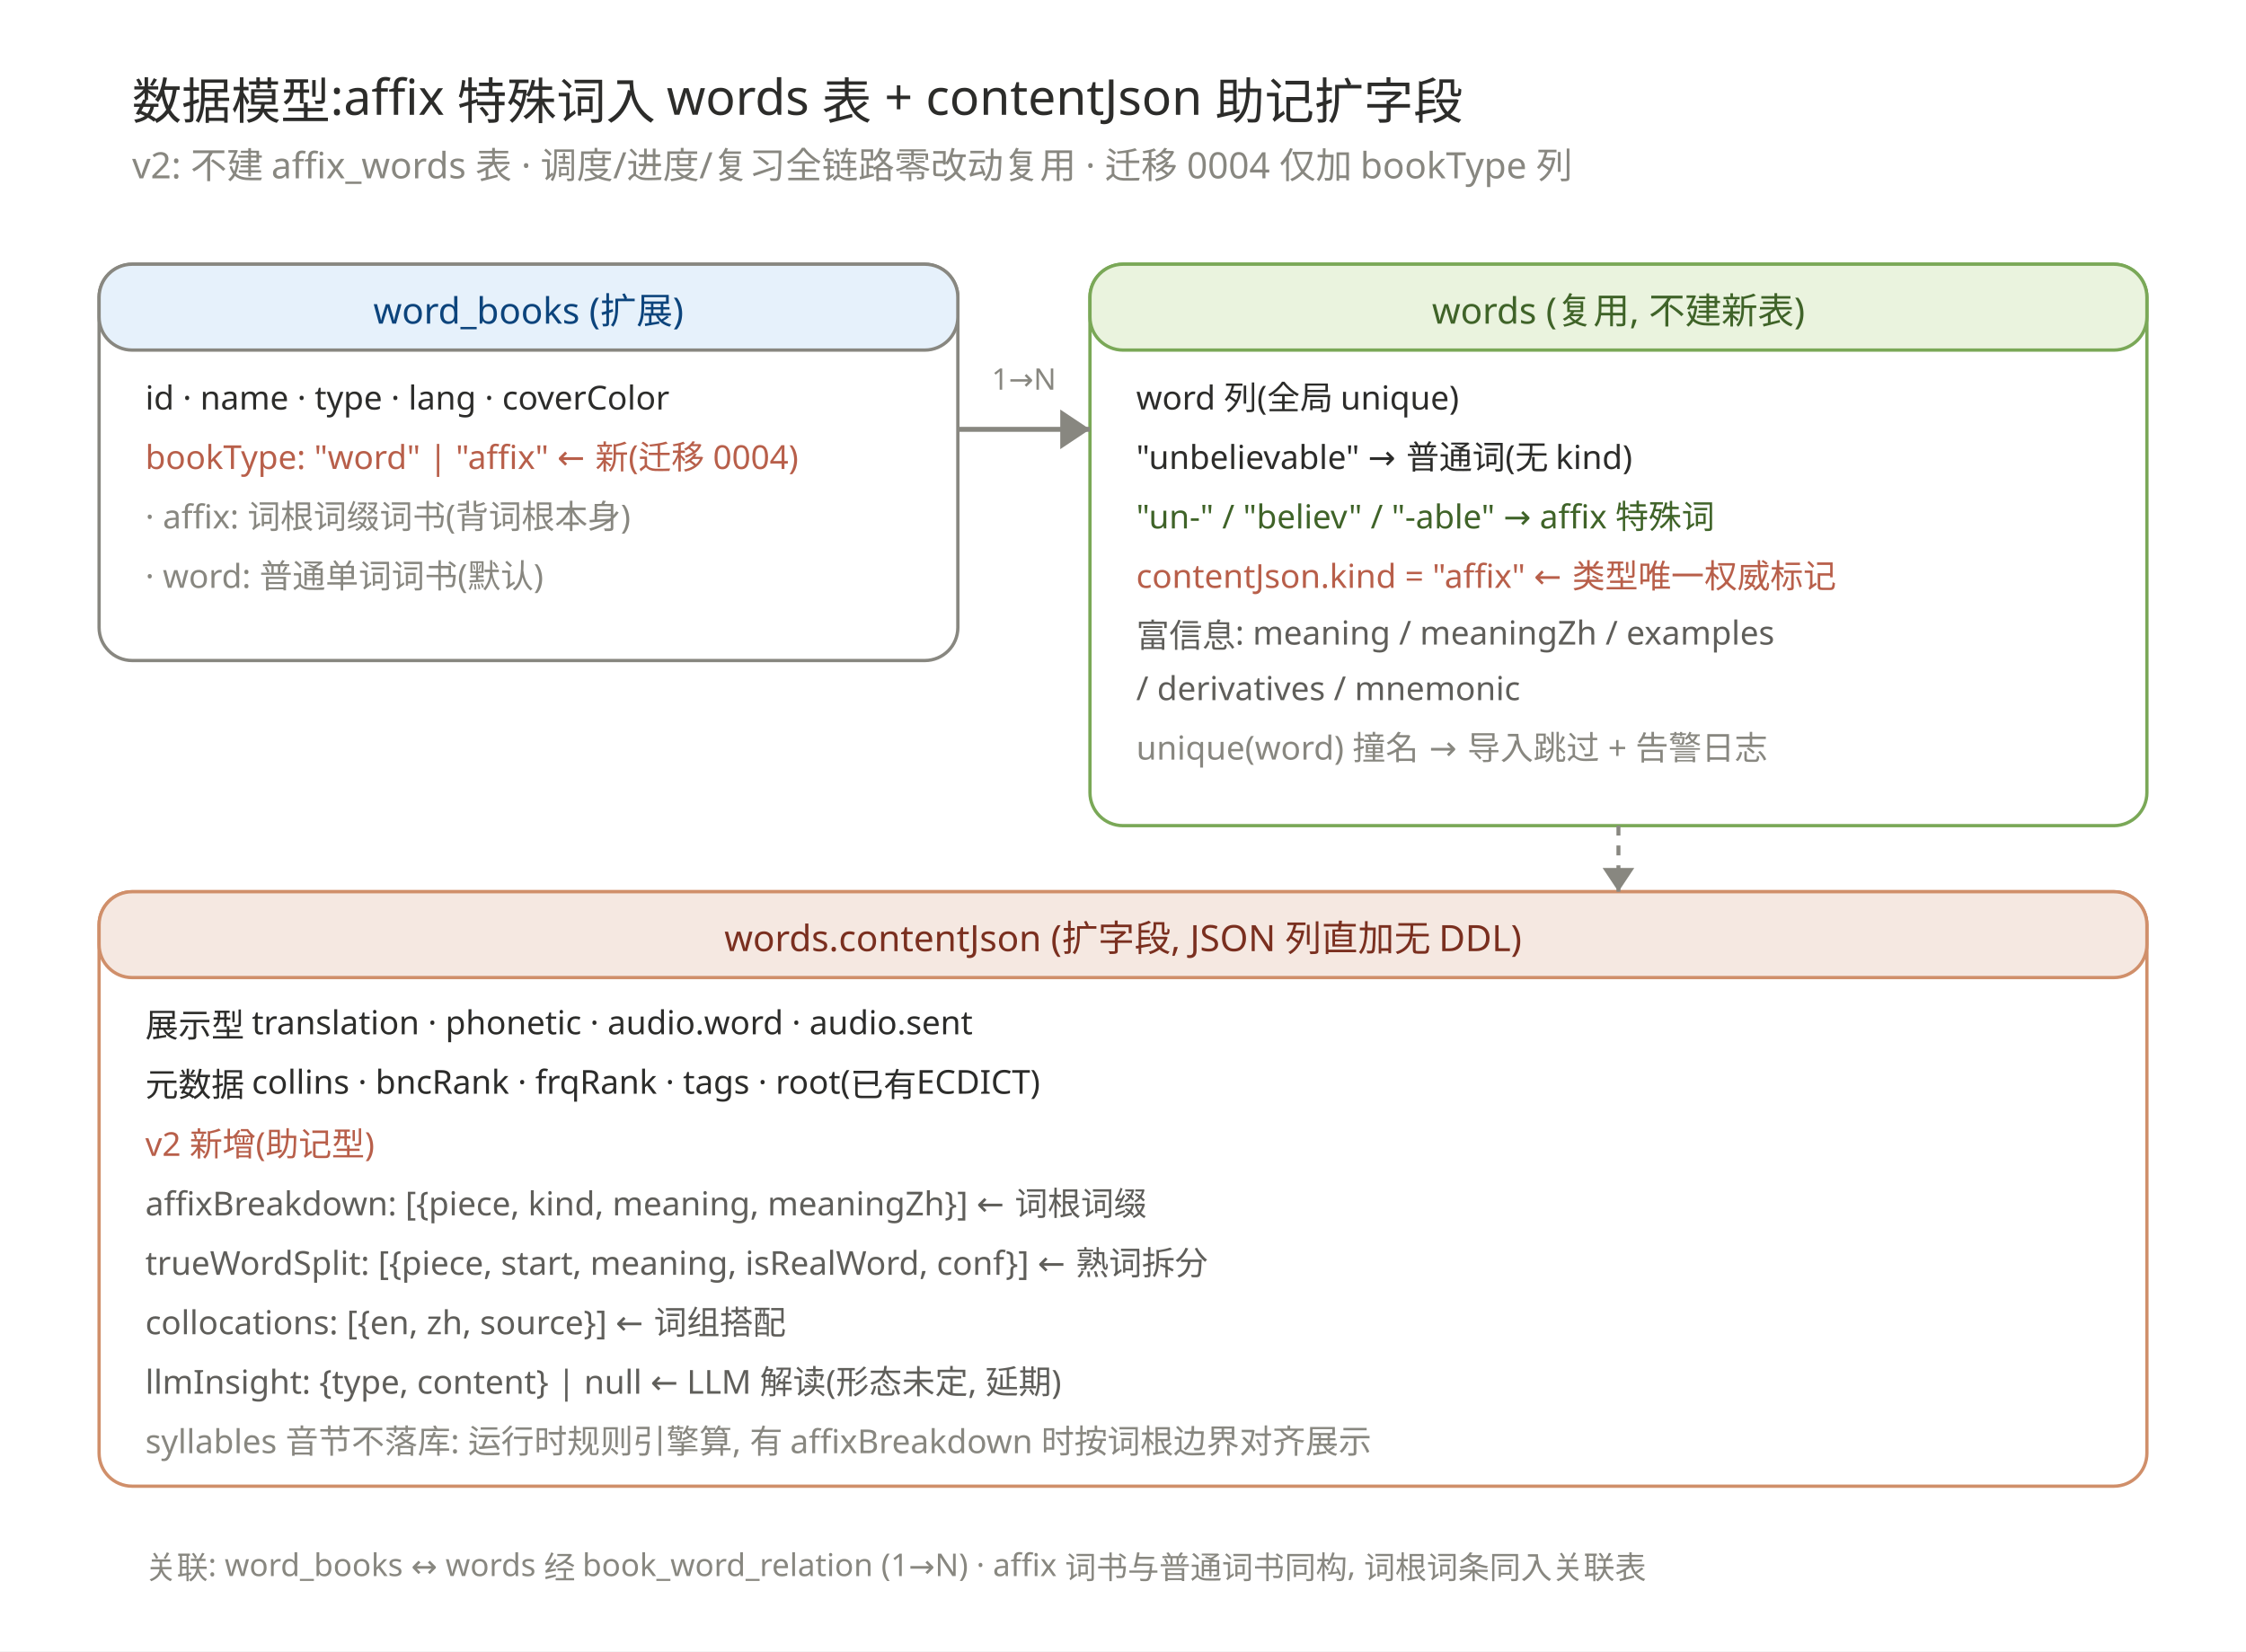
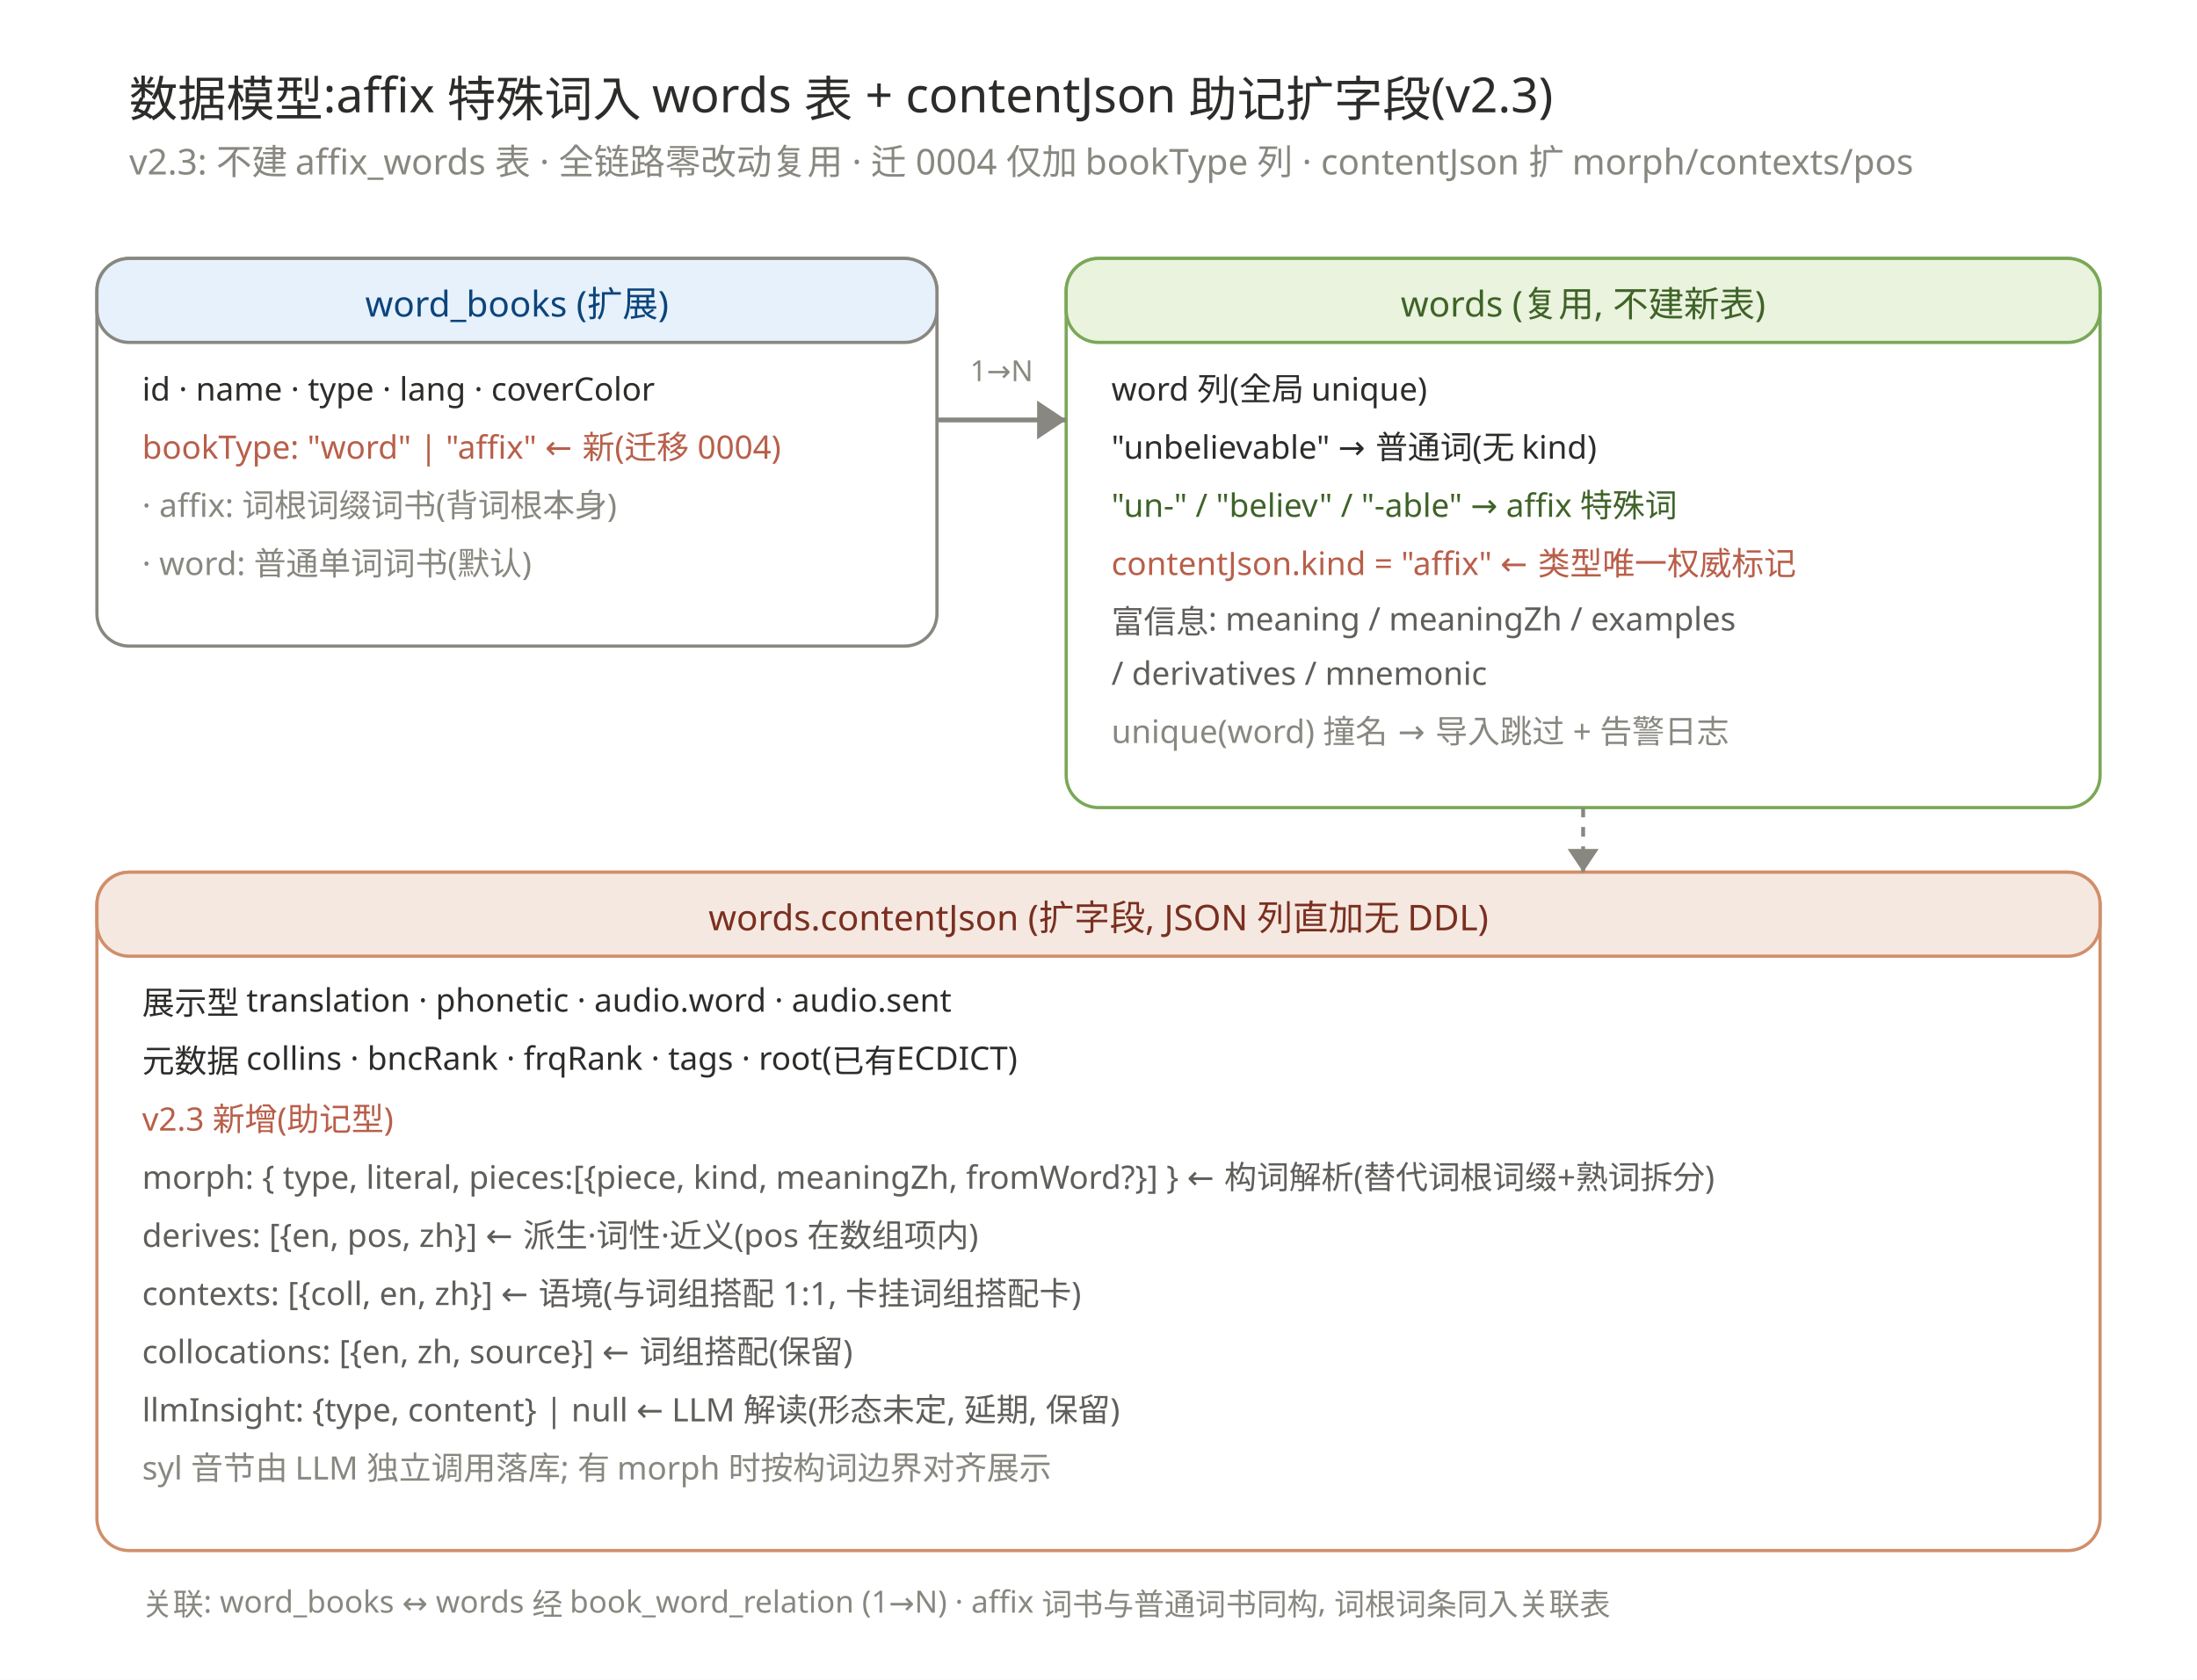
- <svg xmlns="http://www.w3.org/2000/svg" viewBox="0 0 680 500" width="100%" role="img">
+ <svg xmlns="http://www.w3.org/2000/svg" viewBox="0 0 680 520" width="100%" role="img">
  <defs>
    <marker id="arrE" markerWidth="8" markerHeight="8" refX="6" refY="4" orient="auto">
      <path d="M0 0 L6 4 L0 8 Z" fill="#888780" />
    </marker>
  </defs>
-   <rect x="0" y="0" width="680" height="500" fill="#FFFFFF" />
-   <text x="40" y="36" font-family="'PingFang SC','Microsoft YaHei',sans-serif" font-size="15" font-weight="500" fill="#2C2C2A">数据模型:affix 特殊词入 words 表 + contentJson 助记扩字段</text>
-   <text x="40" y="54" font-family="'PingFang SC','Microsoft YaHei',sans-serif" font-size="11" fill="#888780">v2: 不建 affix_words 表 · 调度/进度/复习全链路零改动复用 · 迁移 0004 仅加 bookType 列</text>
+   <rect x="0" y="0" width="680" height="520" fill="#FFFFFF" />
+   <text x="40" y="36" font-family="'PingFang SC','Microsoft YaHei',sans-serif" font-size="15" font-weight="500" fill="#2C2C2A">数据模型:affix 特殊词入 words 表 + contentJson 助记扩字段(v2.3)</text>
+   <text x="40" y="54" font-family="'PingFang SC','Microsoft YaHei',sans-serif" font-size="11" fill="#888780">v2.3: 不建 affix_words 表 · 全链路零改动复用 · 迁 0004 仅加 bookType 列 · contentJson 扩 morph/contexts/pos</text>
  <rect x="30" y="80" width="260" height="120" rx="10" fill="#FFFFFF" stroke="#888780" stroke-width="1" />
  <rect x="30" y="80" width="260" height="26" rx="10" fill="#E6F1FB" stroke="#888780" stroke-width="1" />
  <text x="160" y="98" text-anchor="middle" font-family="'PingFang SC','Microsoft YaHei',sans-serif" font-size="11" font-weight="500" fill="#0C447C">word_books (扩展)</text>
  <g font-family="'PingFang SC','Microsoft YaHei',sans-serif" font-size="10" fill="#2C2C2A">
    <text x="44" y="124">id · name · type · lang · coverColor</text>
    <text x="44" y="142" font-weight="500" fill="#B85F4A">bookType: "word" | "affix"  ← 新(迁移 0004)</text>
    <text x="44" y="160" fill="#888780">  · affix: 词根词缀词书(背词根本身)</text>
    <text x="44" y="178" fill="#888780">  · word: 普通单词词书(默认)</text>
  </g>
  <rect x="330" y="80" width="320" height="170" rx="10" fill="#FFFFFF" stroke="#7AA857" stroke-width="1" />
  <rect x="330" y="80" width="320" height="26" rx="10" fill="#EAF3DE" stroke="#7AA857" stroke-width="1" />
  <text x="490" y="98" text-anchor="middle" font-family="'PingFang SC','Microsoft YaHei',sans-serif" font-size="11" font-weight="500" fill="#3F6328">words (复用, 不建新表)</text>
  <g font-family="'PingFang SC','Microsoft YaHei',sans-serif" font-size="10" fill="#2C2C2A">
    <text x="344" y="124">word 列(全局 unique)</text>
    <text x="344" y="142">  "unbelievable" → 普通词(无 kind)</text>
    <text x="344" y="160" font-weight="500" fill="#3F6328">  "un-" / "believ" / "-able" → affix 特殊词</text>
    <text x="344" y="178" font-weight="500" fill="#B85F4A">contentJson.kind = "affix" ← 类型唯一权威标记</text>
    <text x="344" y="196" fill="#5F5E5A">富信息: meaning / meaningZh / examples</text>
    <text x="344" y="212" fill="#5F5E5A">        / derivatives / mnemonic</text>
    <text x="344" y="230" fill="#888780">unique(word) 撞名 → 导入跳过 + 告警日志</text>
  </g>
-   <rect x="30" y="270" width="620" height="180" rx="10" fill="#FFFFFF" stroke="#D08F6A" stroke-width="1" />
+   <rect x="30" y="270" width="620" height="210" rx="10" fill="#FFFFFF" stroke="#D08F6A" stroke-width="1" />
  <rect x="30" y="270" width="620" height="26" rx="10" fill="#F5E8E1" stroke="#D08F6A" stroke-width="1" />
  <text x="340" y="288" text-anchor="middle" font-family="'PingFang SC','Microsoft YaHei',sans-serif" font-size="11" font-weight="500" fill="#7A2F1F">words.contentJson (扩字段, JSON 列直加无 DDL)</text>
  <g font-family="'PingFang SC','Microsoft YaHei',sans-serif" font-size="10" fill="#2C2C2A">
    <text x="44" y="314">展示型  translation · phonetic · audio.word · audio.sent</text>
    <text x="44" y="332">元数据  collins · bncRank · frqRank · tags · root(已有ECDICT)</text>
-     <text x="44" y="350" font-weight="500" fill="#B85F4A">v2 新增(助记型)</text>
-     <text x="44" y="368" fill="#5F5E5A">  affixBreakdown: [{piece, kind, meaning, meaningZh}]      ← 词根词缀</text>
-     <text x="44" y="386" fill="#5F5E5A">  trueWordSplit: [{piece, start, meaning, isRealWord, conf}] ← 熟词拆分</text>
-     <text x="44" y="404" fill="#5F5E5A">  collocations: [{en, zh, source}]                          ← 词组搭配</text>
-     <text x="44" y="422" fill="#5F5E5A">  llmInsight: {type, content} | null   ← LLM 解读(形态未定, 延期)</text>
-     <text x="44" y="440" fill="#888780">  syllables 音节不落库: 运行时规则引擎算, 有 affixBreakdown 时按词根边界对齐展示</text>
+     <text x="44" y="350" font-weight="500" fill="#B85F4A">v2.3 新增(助记型)</text>
+     <text x="44" y="368" fill="#5F5E5A">  morph: { type, literal, pieces:[{piece, kind, meaningZh, fromWord?}] }  ← 构词解析(替代词根词缀+熟词拆分)</text>
+     <text x="44" y="386" fill="#5F5E5A">  derives: [{en, pos, zh}]   ← 派生·词性·近义(pos 在数组项内)</text>
+     <text x="44" y="404" fill="#5F5E5A">  contexts: [{coll, en, zh}]   ← 语境(与词组搭配 1:1, 卡挂词组搭配卡)</text>
+     <text x="44" y="422" fill="#5F5E5A">  collocations: [{en, zh, source}]   ← 词组搭配(保留)</text>
+     <text x="44" y="440" fill="#5F5E5A">  llmInsight: {type, content} | null   ← LLM 解读(形态未定, 延期, 保留)</text>
+     <text x="44" y="458" fill="#888780">  syl 音节由 LLM 独立调用落库; 有 morph 时按构词边界对齐展示</text>
  </g>
  <path d="M290 130 L330 130" fill="none" stroke="#888780" stroke-width="1.5" marker-end="url(#arrE)" />
  <text x="310" y="118" text-anchor="middle" font-family="'PingFang SC','Microsoft YaHei',sans-serif" font-size="9" fill="#888780">1→N</text>
-   <text x="44" y="478" font-family="'PingFang SC','Microsoft YaHei',sans-serif" font-size="9.5" fill="#888780">关联: word_books ↔ words 经 book_word_relation (1→N) · affix 词书与普通词书同构, 词根词条同入关联表</text>
+   <text x="44" y="500" font-family="'PingFang SC','Microsoft YaHei',sans-serif" font-size="9.5" fill="#888780">关联: word_books ↔ words 经 book_word_relation (1→N) · affix 词书与普通词书同构, 词根词条同入关联表</text>
  <path d="M490 250 L490 270" fill="none" stroke="#888780" stroke-width="1.2" stroke-dasharray="3 3" marker-end="url(#arrE)" />
</svg>
